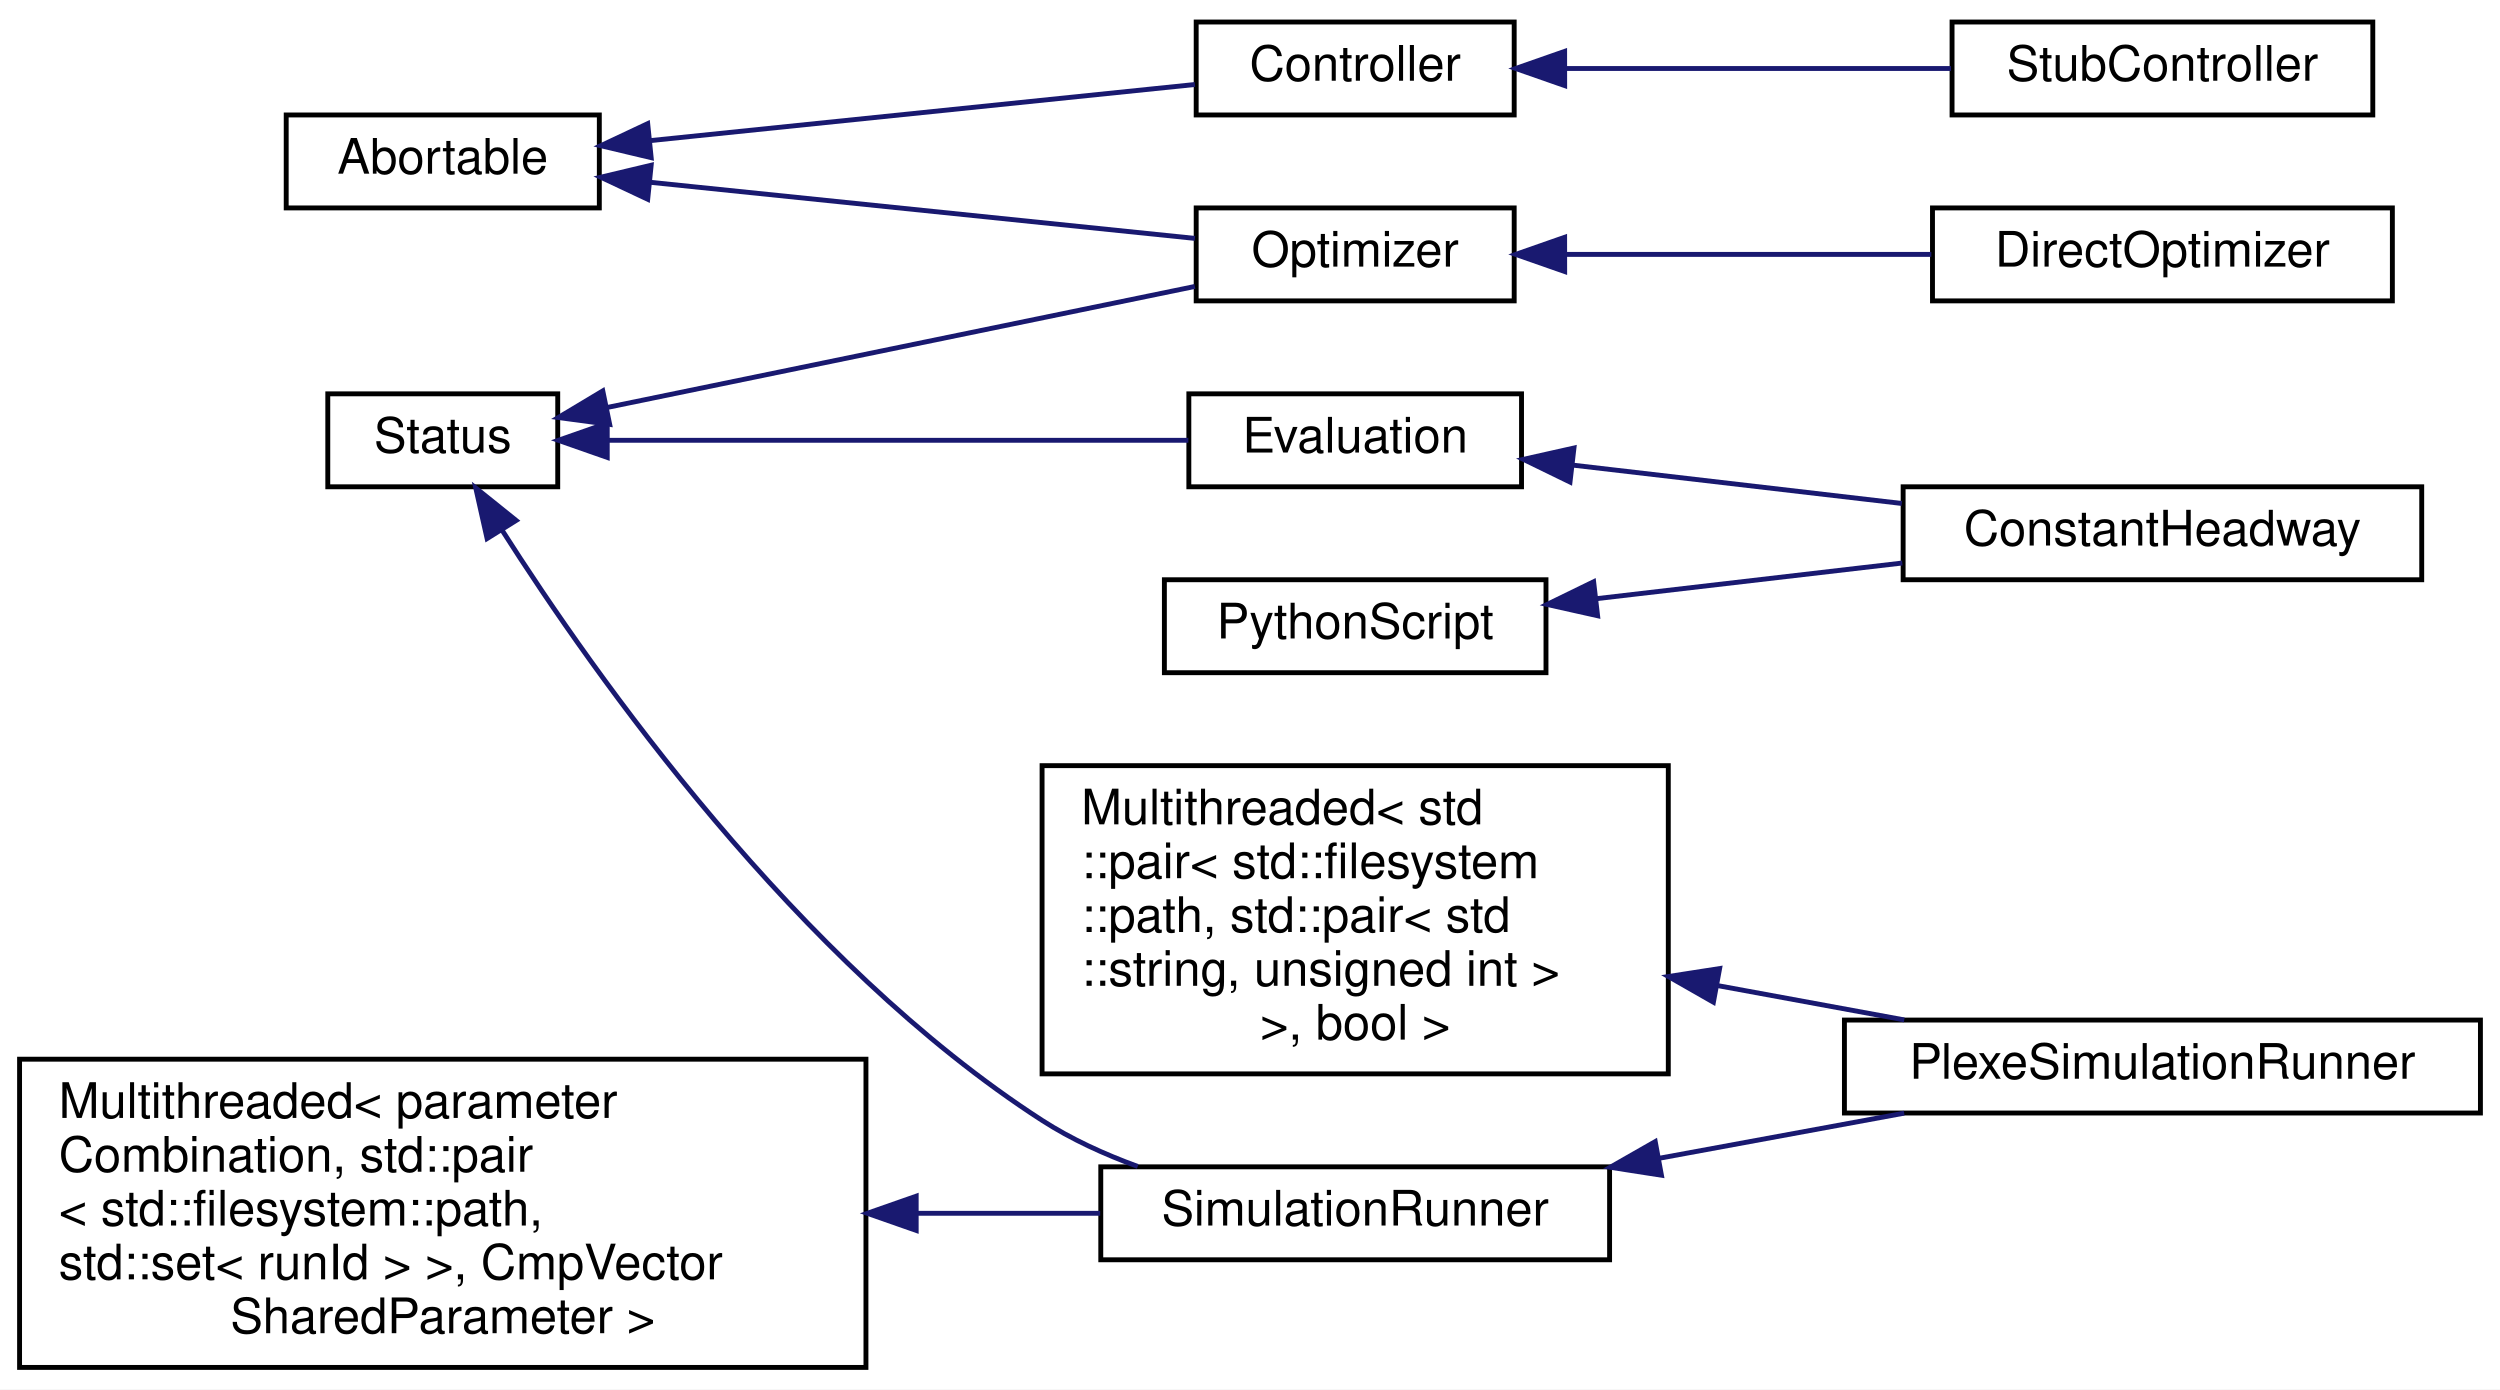
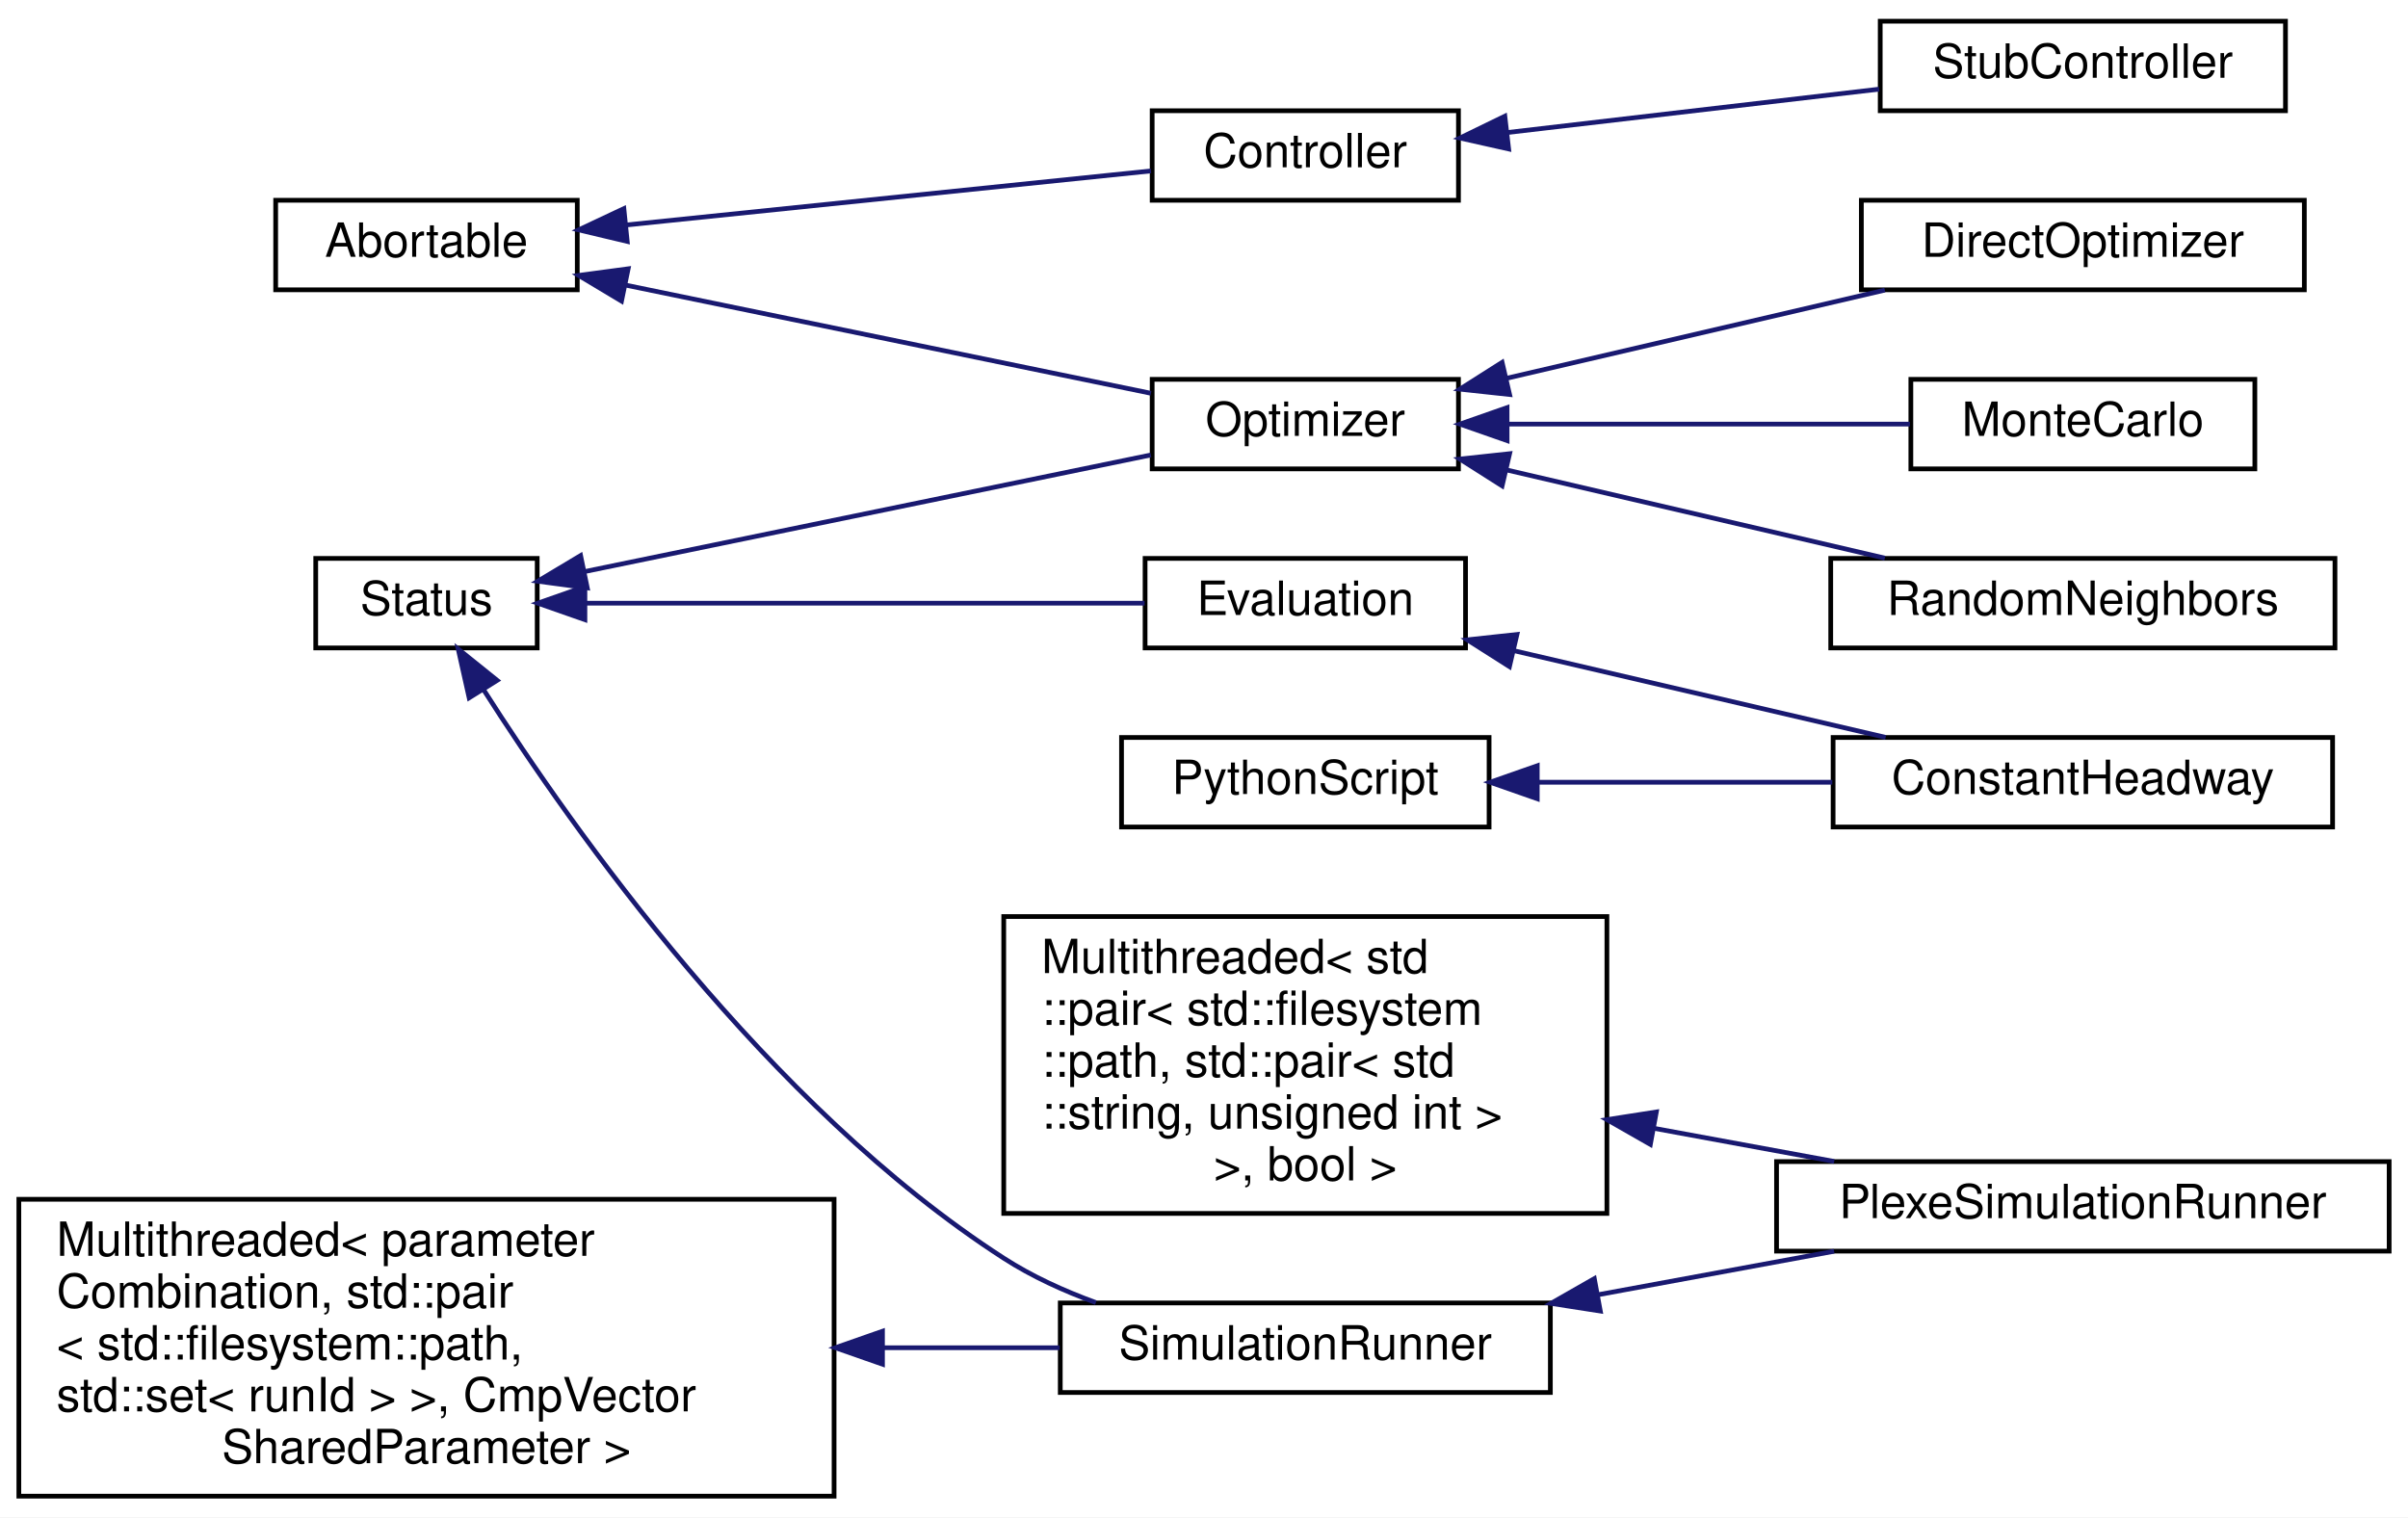
- <svg xmlns="http://www.w3.org/2000/svg" xmlns:xlink="http://www.w3.org/1999/xlink" width="511pt" height="284pt" viewBox="0.00 0.00 511.00 284.00">
-   <g id="graph0" class="graph" transform="scale(1 1) rotate(0) translate(4 280)">
-     <polygon fill="white" stroke="transparent" points="-4,4 -4,-280 507,-280 507,4 -4,4" />
+ <svg xmlns="http://www.w3.org/2000/svg" xmlns:xlink="http://www.w3.org/1999/xlink" width="511pt" height="322pt" viewBox="0.00 0.00 511.00 322.00">
+   <g id="graph0" class="graph" transform="scale(1 1) rotate(0) translate(4 318)">
+     <polygon fill="white" stroke="transparent" points="-4,4 -4,-318 507,-318 507,4 -4,4" />
    <g id="node1" class="node">
      <g id="a_node1">
        <a xlink:href="classAbortable.xhtml" target="_top" xlink:title="A simple interface for classes that encapsulate abortable processes.">
-           <polygon fill="white" stroke="black" points="54.5,-237.5 54.5,-256.5 118.5,-256.5 118.5,-237.5 54.5,-237.5" />
-           <text text-anchor="middle" x="86.5" y="-244.5" font-family="Helvetica,sans-Serif" font-size="10.00">Abortable</text>
+           <polygon fill="white" stroke="black" points="54.5,-256.5 54.5,-275.5 118.5,-275.5 118.5,-256.5 54.5,-256.5" />
+           <text text-anchor="middle" x="86.5" y="-263.5" font-family="Helvetica,sans-Serif" font-size="10.00">Abortable</text>
        </a>
      </g>
    </g>
    <g id="node2" class="node">
      <g id="a_node2">
        <a xlink:href="classController.xhtml" target="_top" xlink:title="A class responsible for communication between Optimizer, SimulationRunner and Evaluation and also use...">
-           <polygon fill="white" stroke="black" points="240.5,-256.5 240.5,-275.5 305.5,-275.5 305.5,-256.5 240.5,-256.5" />
-           <text text-anchor="middle" x="273" y="-263.5" font-family="Helvetica,sans-Serif" font-size="10.00">Controller</text>
+           <polygon fill="white" stroke="black" points="240.5,-275.5 240.5,-294.5 305.5,-294.5 305.5,-275.5 240.5,-275.5" />
+           <text text-anchor="middle" x="273" y="-282.5" font-family="Helvetica,sans-Serif" font-size="10.00">Controller</text>
        </a>
      </g>
    </g>
    <g id="edge1" class="edge">
-       <path fill="none" stroke="midnightblue" d="M128.8,-251.25C162.5,-254.72 209.42,-259.56 240.24,-262.73" />
-       <polygon fill="midnightblue" stroke="midnightblue" points="129.1,-247.77 118.8,-250.22 128.39,-254.73 129.1,-247.77" />
+       <path fill="none" stroke="midnightblue" d="M128.8,-270.25C162.5,-273.72 209.42,-278.56 240.24,-281.73" />
+       <polygon fill="midnightblue" stroke="midnightblue" points="129.1,-266.77 118.8,-269.22 128.39,-273.73 129.1,-266.77" />
    </g>
    <g id="node4" class="node">
      <g id="a_node4">
        <a xlink:href="classOptimizer.xhtml" target="_top" xlink:title="A class containing an optimization strategy which searches the minimum of a blackbox function given t...">
          <polygon fill="white" stroke="black" points="240.5,-218.5 240.5,-237.5 305.5,-237.5 305.5,-218.5 240.5,-218.5" />
          <text text-anchor="middle" x="273" y="-225.5" font-family="Helvetica,sans-Serif" font-size="10.00">Optimizer</text>
        </a>
      </g>
    </g>
    <g id="edge3" class="edge">
-       <path fill="none" stroke="midnightblue" d="M128.8,-242.75C162.5,-239.28 209.42,-234.44 240.24,-231.27" />
-       <polygon fill="midnightblue" stroke="midnightblue" points="128.39,-239.27 118.8,-243.78 129.1,-246.23 128.39,-239.27" />
+       <path fill="none" stroke="midnightblue" d="M128.8,-257.49C162.5,-250.55 209.42,-240.89 240.24,-234.54" />
+       <polygon fill="midnightblue" stroke="midnightblue" points="127.89,-254.11 118.8,-259.55 129.3,-260.96 127.89,-254.11" />
    </g>
    <g id="node3" class="node">
      <g id="a_node3">
        <a xlink:href="classStubController.xhtml" target="_top" xlink:title="A class that mocks behaviour of Controller.">
-           <polygon fill="white" stroke="black" points="395,-256.5 395,-275.5 481,-275.5 481,-256.5 395,-256.5" />
-           <text text-anchor="middle" x="438" y="-263.5" font-family="Helvetica,sans-Serif" font-size="10.00">StubController</text>
+           <polygon fill="white" stroke="black" points="395,-294.5 395,-313.5 481,-313.5 481,-294.5 395,-294.5" />
+           <text text-anchor="middle" x="438" y="-301.5" font-family="Helvetica,sans-Serif" font-size="10.00">StubController</text>
        </a>
      </g>
    </g>
    <g id="edge2" class="edge">
-       <path fill="none" stroke="midnightblue" d="M316.11,-266C340.29,-266 370.57,-266 394.77,-266" />
-       <polygon fill="midnightblue" stroke="midnightblue" points="315.82,-262.5 305.81,-266 315.81,-269.5 315.82,-262.5" />
+       <path fill="none" stroke="midnightblue" d="M315.79,-289.87C340.02,-292.7 370.46,-296.24 394.77,-299.08" />
+       <polygon fill="midnightblue" stroke="midnightblue" points="316.15,-286.39 305.81,-288.71 315.34,-293.34 316.15,-286.39" />
    </g>
    <g id="node5" class="node">
      <g id="a_node5">
        <a xlink:href="classDirectOptimizer.xhtml" target="_top" xlink:title="A class capable of finding the minimum of a blackbox function using the DIRECT algorithm.">
-           <polygon fill="white" stroke="black" points="391,-218.5 391,-237.5 485,-237.5 485,-218.5 391,-218.5" />
-           <text text-anchor="middle" x="438" y="-225.5" font-family="Helvetica,sans-Serif" font-size="10.00">DirectOptimizer</text>
+           <polygon fill="white" stroke="black" points="391,-256.5 391,-275.5 485,-275.5 485,-256.5 391,-256.5" />
+           <text text-anchor="middle" x="438" y="-263.5" font-family="Helvetica,sans-Serif" font-size="10.00">DirectOptimizer</text>
        </a>
      </g>
    </g>
    <g id="edge4" class="edge">
-       <path fill="none" stroke="midnightblue" d="M315.91,-228C338.81,-228 367.22,-228 390.76,-228" />
-       <polygon fill="midnightblue" stroke="midnightblue" points="315.82,-224.5 305.81,-228 315.81,-231.5 315.82,-224.5" />
+       <path fill="none" stroke="midnightblue" d="M315.61,-237.7C340.28,-243.45 371.42,-250.71 395.98,-256.44" />
+       <polygon fill="midnightblue" stroke="midnightblue" points="316.35,-234.28 305.81,-235.42 314.76,-241.1 316.35,-234.28" />
    </g>
    <g id="node6" class="node">
      <g id="a_node6">
+         <a xlink:href="classMonteCarlo.xhtml" target="_top" xlink:title="A class capable of finding the minimum of a blackbox function using the Monte Carlo algorithm.">
+           <polygon fill="white" stroke="black" points="401.5,-218.5 401.5,-237.5 474.5,-237.5 474.5,-218.5 401.5,-218.5" />
+           <text text-anchor="middle" x="438" y="-225.5" font-family="Helvetica,sans-Serif" font-size="10.00">MonteCarlo</text>
+         </a>
+       </g>
+     </g>
+     <g id="edge5" class="edge">
+       <path fill="none" stroke="midnightblue" d="M315.92,-228C342.36,-228 376.14,-228 401.3,-228" />
+       <polygon fill="midnightblue" stroke="midnightblue" points="315.82,-224.5 305.81,-228 315.81,-231.5 315.82,-224.5" />
+     </g>
+     <g id="node7" class="node">
+       <g id="a_node7">
+         <a xlink:href="classRandomNeighbors.xhtml" target="_top" xlink:title="A class capable of finding the minimum of a blackbox function using the Random Neighbors algorithm.">
+           <polygon fill="white" stroke="black" points="384.5,-180.5 384.5,-199.5 491.5,-199.5 491.5,-180.5 384.5,-180.5" />
+           <text text-anchor="middle" x="438" y="-187.5" font-family="Helvetica,sans-Serif" font-size="10.00">RandomNeighbors</text>
+         </a>
+       </g>
+     </g>
+     <g id="edge6" class="edge">
+       <path fill="none" stroke="midnightblue" d="M315.61,-218.3C340.28,-212.55 371.42,-205.29 395.98,-199.56" />
+       <polygon fill="midnightblue" stroke="midnightblue" points="314.76,-214.9 305.81,-220.58 316.35,-221.72 314.76,-214.9" />
+     </g>
+     <g id="node8" class="node">
+       <g id="a_node8">
        <a xlink:href="classMultithreaded.xhtml" target="_top" xlink:title=" ">
          <polygon fill="white" stroke="black" points="0,-0.5 0,-63.5 173,-63.5 173,-0.5 0,-0.5" />
          <text text-anchor="start" x="8" y="-51.5" font-family="Helvetica,sans-Serif" font-size="10.00">Multithreaded&lt; parameter</text>
          <text text-anchor="start" x="8" y="-40.5" font-family="Helvetica,sans-Serif" font-size="10.00">Combination, std::pair</text>
          <text text-anchor="start" x="8" y="-29.5" font-family="Helvetica,sans-Serif" font-size="10.00">&lt; std::filesystem::path,</text>
          <text text-anchor="start" x="8" y="-18.5" font-family="Helvetica,sans-Serif" font-size="10.00"> std::set&lt; runId &gt; &gt;, CmpVector</text>
          <text text-anchor="middle" x="86.5" y="-7.5" font-family="Helvetica,sans-Serif" font-size="10.00">SharedParameter &gt;</text>
        </a>
      </g>
    </g>
-     <g id="node7" class="node">
-       <g id="a_node7">
+     <g id="node9" class="node">
+       <g id="a_node9">
        <a xlink:href="classSimulationRunner.xhtml" target="_top" xlink:title="A class capable of running simulations with certain parameterCombinations.">
          <polygon fill="white" stroke="black" points="221,-22.5 221,-41.5 325,-41.5 325,-22.5 221,-22.5" />
          <text text-anchor="middle" x="273" y="-29.5" font-family="Helvetica,sans-Serif" font-size="10.00">SimulationRunner</text>
        </a>
      </g>
    </g>
-     <g id="edge5" class="edge">
+     <g id="edge7" class="edge">
      <path fill="none" stroke="midnightblue" d="M183.59,-32C196.45,-32 209.22,-32 220.88,-32" />
      <polygon fill="midnightblue" stroke="midnightblue" points="183.27,-28.5 173.27,-32 183.27,-35.5 183.27,-28.5" />
    </g>
-     <g id="node8" class="node">
-       <g id="a_node8">
+     <g id="node10" class="node">
+       <g id="a_node10">
        <a xlink:href="classPlexeSimulationRunner.xhtml" target="_top" xlink:title="A class capable of starting platooning simulations in the Plexe framework with given parameterCombina...">
          <polygon fill="white" stroke="black" points="373,-52.5 373,-71.5 503,-71.5 503,-52.5 373,-52.5" />
          <text text-anchor="middle" x="438" y="-59.5" font-family="Helvetica,sans-Serif" font-size="10.00">PlexeSimulationRunner</text>
        </a>
      </g>
    </g>
-     <g id="edge6" class="edge">
+     <g id="edge8" class="edge">
      <path fill="none" stroke="midnightblue" d="M335.2,-43.26C351.67,-46.29 369.31,-49.54 385.21,-52.47" />
      <polygon fill="midnightblue" stroke="midnightblue" points="335.6,-39.78 325.13,-41.41 334.33,-46.66 335.6,-39.78" />
    </g>
-     <g id="node9" class="node">
-       <g id="a_node9">
+     <g id="node11" class="node">
+       <g id="a_node11">
        <a xlink:href="classMultithreaded.xhtml" target="_top" xlink:title=" ">
          <polygon fill="white" stroke="black" points="209,-60.5 209,-123.5 337,-123.5 337,-60.5 209,-60.5" />
          <text text-anchor="start" x="217" y="-111.5" font-family="Helvetica,sans-Serif" font-size="10.00">Multithreaded&lt; std</text>
          <text text-anchor="start" x="217" y="-100.5" font-family="Helvetica,sans-Serif" font-size="10.00">::pair&lt; std::filesystem</text>
          <text text-anchor="start" x="217" y="-89.5" font-family="Helvetica,sans-Serif" font-size="10.00">::path, std::pair&lt; std</text>
          <text text-anchor="start" x="217" y="-78.5" font-family="Helvetica,sans-Serif" font-size="10.00">::string, unsigned int &gt;</text>
          <text text-anchor="middle" x="273" y="-67.5" font-family="Helvetica,sans-Serif" font-size="10.00"> &gt;, bool &gt;</text>
        </a>
      </g>
    </g>
-     <g id="edge7" class="edge">
+     <g id="edge9" class="edge">
      <path fill="none" stroke="midnightblue" d="M347.22,-78.52C360.04,-76.16 373.14,-73.75 385.23,-71.53" />
      <polygon fill="midnightblue" stroke="midnightblue" points="346.22,-75.15 337.02,-80.4 347.49,-82.03 346.22,-75.15" />
    </g>
-     <g id="node10" class="node">
-       <g id="a_node10">
+     <g id="node12" class="node">
+       <g id="a_node12">
        <a xlink:href="classPythonScript.xhtml" target="_top" xlink:title="A class containing functionality for interfacing with the function of a Python module on creation.">
          <polygon fill="white" stroke="black" points="234,-142.5 234,-161.5 312,-161.5 312,-142.5 234,-142.5" />
          <text text-anchor="middle" x="273" y="-149.5" font-family="Helvetica,sans-Serif" font-size="10.00">PythonScript</text>
        </a>
      </g>
    </g>
-     <g id="node11" class="node">
-       <g id="a_node11">
+     <g id="node13" class="node">
+       <g id="a_node13">
        <a xlink:href="classConstantHeadway.xhtml" target="_top" xlink:title="A wrapper for the constant_headway.py script.">
-           <polygon fill="white" stroke="black" points="385,-161.5 385,-180.5 491,-180.5 491,-161.5 385,-161.5" />
-           <text text-anchor="middle" x="438" y="-168.5" font-family="Helvetica,sans-Serif" font-size="10.00">ConstantHeadway</text>
+           <polygon fill="white" stroke="black" points="385,-142.5 385,-161.5 491,-161.5 491,-142.5 385,-142.5" />
+           <text text-anchor="middle" x="438" y="-149.5" font-family="Helvetica,sans-Serif" font-size="10.00">ConstantHeadway</text>
        </a>
      </g>
    </g>
-     <g id="edge8" class="edge">
-       <path fill="none" stroke="midnightblue" d="M322.2,-157.62C341.9,-159.92 364.74,-162.58 384.83,-164.92" />
-       <polygon fill="midnightblue" stroke="midnightblue" points="322.55,-154.14 312.22,-156.45 321.74,-161.09 322.55,-154.14" />
+     <g id="edge10" class="edge">
+       <path fill="none" stroke="midnightblue" d="M322.47,-152C342.11,-152 364.83,-152 384.83,-152" />
+       <polygon fill="midnightblue" stroke="midnightblue" points="322.22,-148.5 312.22,-152 322.22,-155.5 322.22,-148.5" />
    </g>
-     <g id="node12" class="node">
-       <g id="a_node12">
+     <g id="node14" class="node">
+       <g id="a_node14">
        <a xlink:href="classStatus.xhtml" target="_top" xlink:title="An interface defining functions for status updates on configuration and progress of a class.">
          <polygon fill="white" stroke="black" points="63,-180.5 63,-199.5 110,-199.5 110,-180.5 63,-180.5" />
          <text text-anchor="middle" x="86.5" y="-187.5" font-family="Helvetica,sans-Serif" font-size="10.00">Status</text>
        </a>
      </g>
    </g>
-     <g id="edge11" class="edge">
+     <g id="edge13" class="edge">
      <path fill="none" stroke="midnightblue" d="M119.99,-196.69C153.86,-203.67 206.61,-214.53 240.22,-221.45" />
      <polygon fill="midnightblue" stroke="midnightblue" points="120.62,-193.25 110.12,-194.66 119.21,-200.1 120.62,-193.25" />
    </g>
-     <g id="edge12" class="edge">
+     <g id="edge14" class="edge">
      <path fill="none" stroke="midnightblue" d="M98.58,-171.7C117.51,-141.97 158.93,-83.29 209,-51 214.95,-47.16 221.72,-44.07 228.55,-41.58" />
      <polygon fill="midnightblue" stroke="midnightblue" points="95.56,-169.92 93.24,-180.26 101.5,-173.62 95.56,-169.92" />
    </g>
-     <g id="node13" class="node">
-       <g id="a_node13">
+     <g id="node15" class="node">
+       <g id="a_node15">
        <a xlink:href="classEvaluation.xhtml" target="_top" xlink:title="A class capable of evaluating simulation results and scoring them with a value which is treated as th...">
          <polygon fill="white" stroke="black" points="239,-180.5 239,-199.5 307,-199.5 307,-180.5 239,-180.5" />
          <text text-anchor="middle" x="273" y="-187.5" font-family="Helvetica,sans-Serif" font-size="10.00">Evaluation</text>
        </a>
      </g>
    </g>
-     <g id="edge9" class="edge">
+     <g id="edge11" class="edge">
      <path fill="none" stroke="midnightblue" d="M120.3,-190C153.74,-190 205.34,-190 238.9,-190" />
      <polygon fill="midnightblue" stroke="midnightblue" points="120.12,-186.5 110.12,-190 120.12,-193.5 120.12,-186.5" />
    </g>
-     <g id="edge10" class="edge">
-       <path fill="none" stroke="midnightblue" d="M317.46,-184.93C338.14,-182.52 363.03,-179.62 384.73,-177.09" />
-       <polygon fill="midnightblue" stroke="midnightblue" points="316.91,-181.47 307.38,-186.11 317.72,-188.43 316.91,-181.47" />
+     <g id="edge12" class="edge">
+       <path fill="none" stroke="midnightblue" d="M317.12,-179.95C341.6,-174.24 372.06,-167.14 396.15,-161.52" />
+       <polygon fill="midnightblue" stroke="midnightblue" points="316.32,-176.54 307.38,-182.22 317.91,-183.36 316.32,-176.54" />
    </g>
  </g>
</svg>
